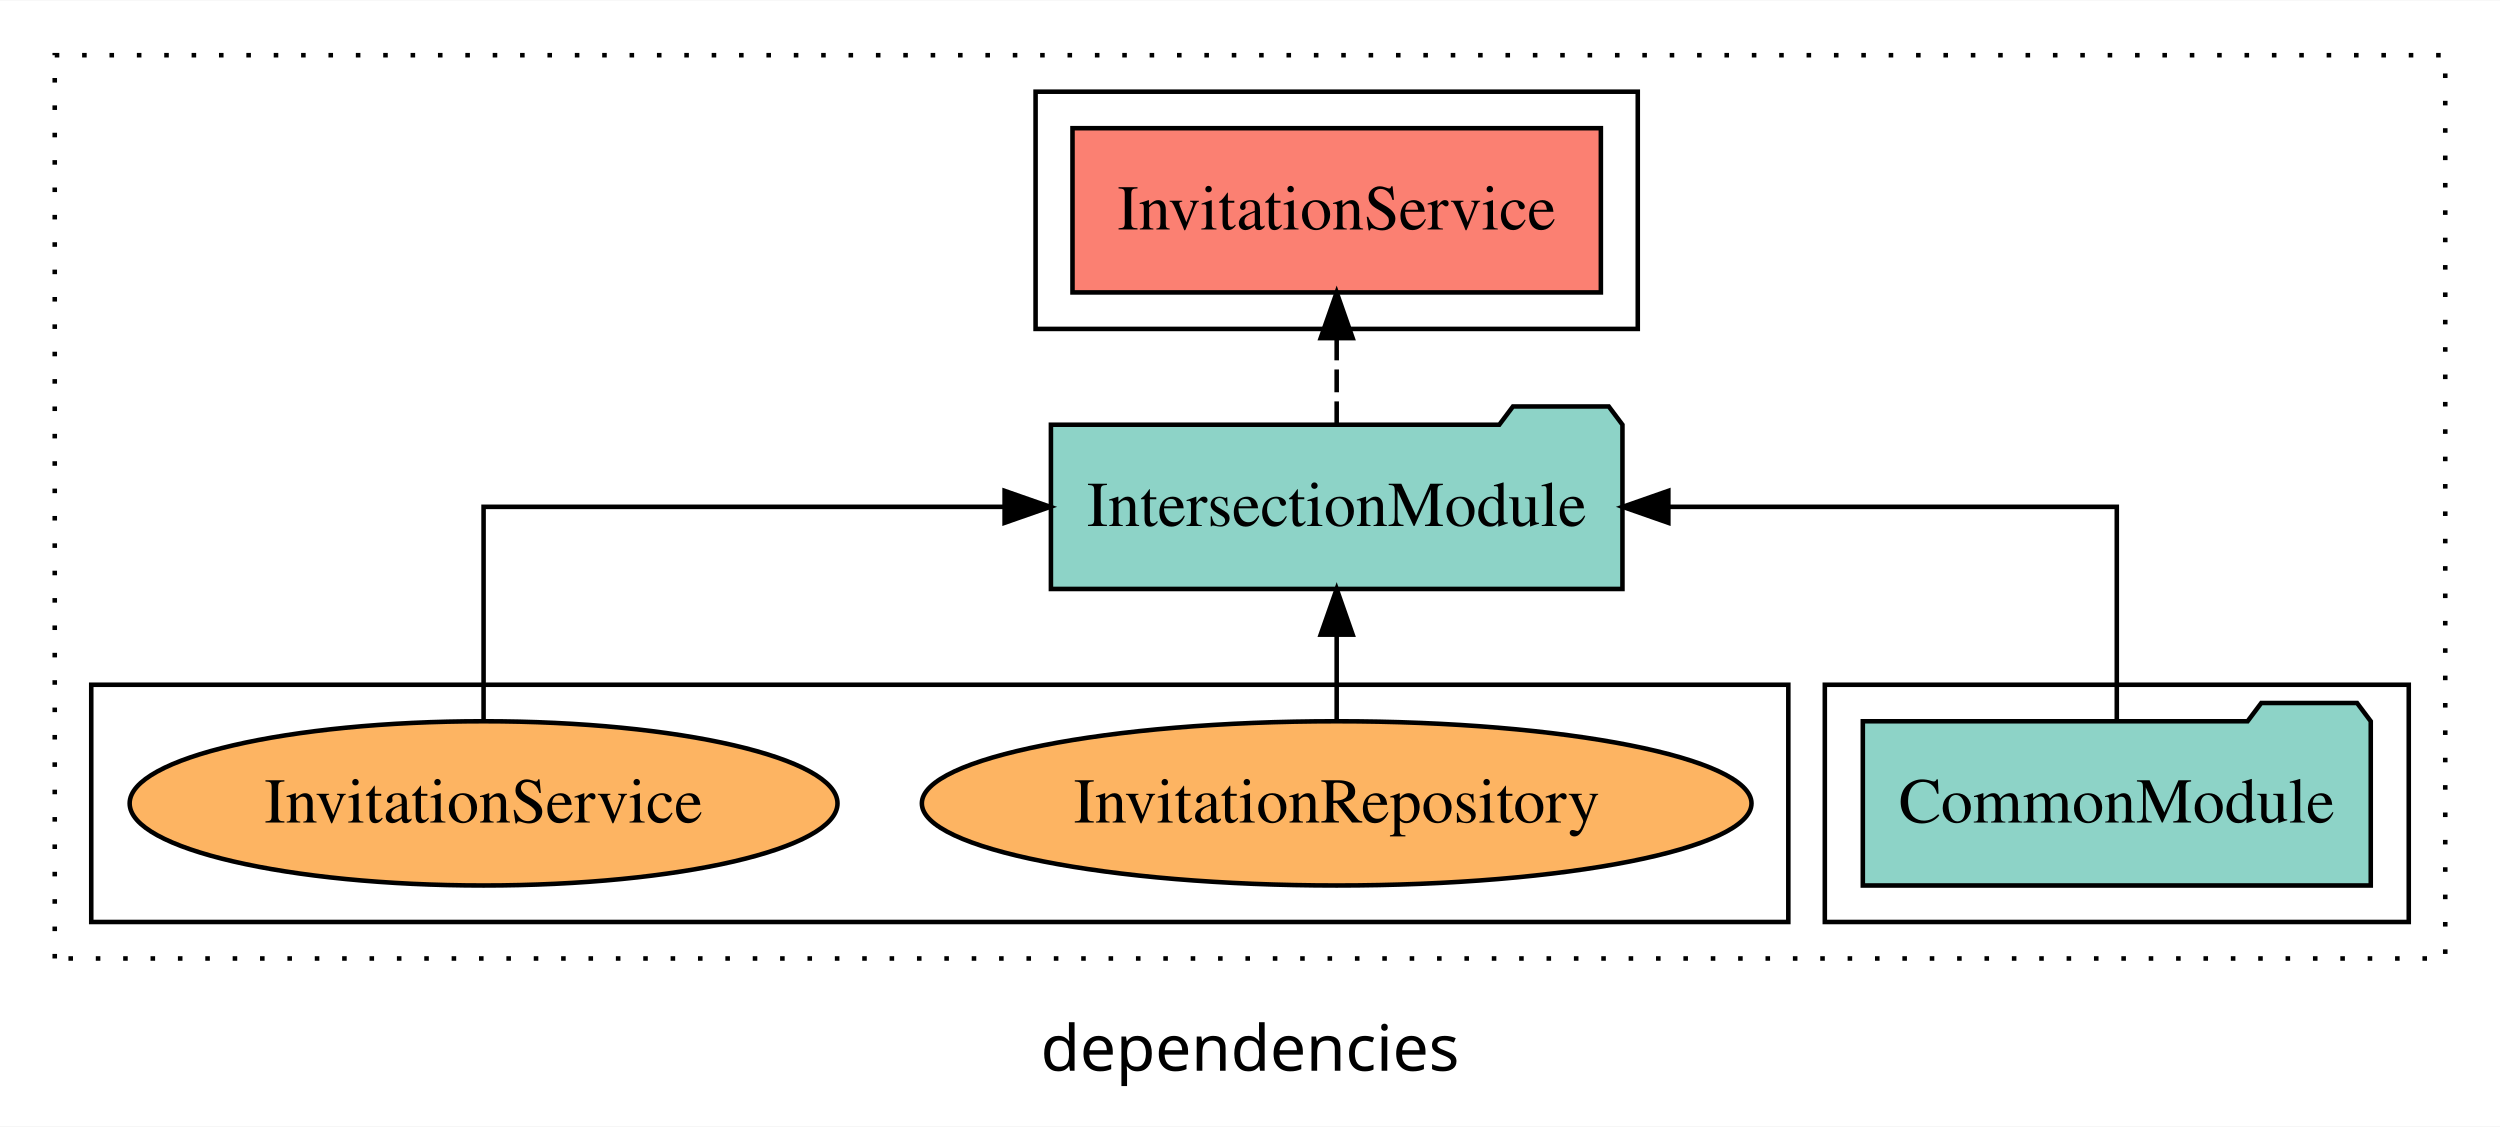
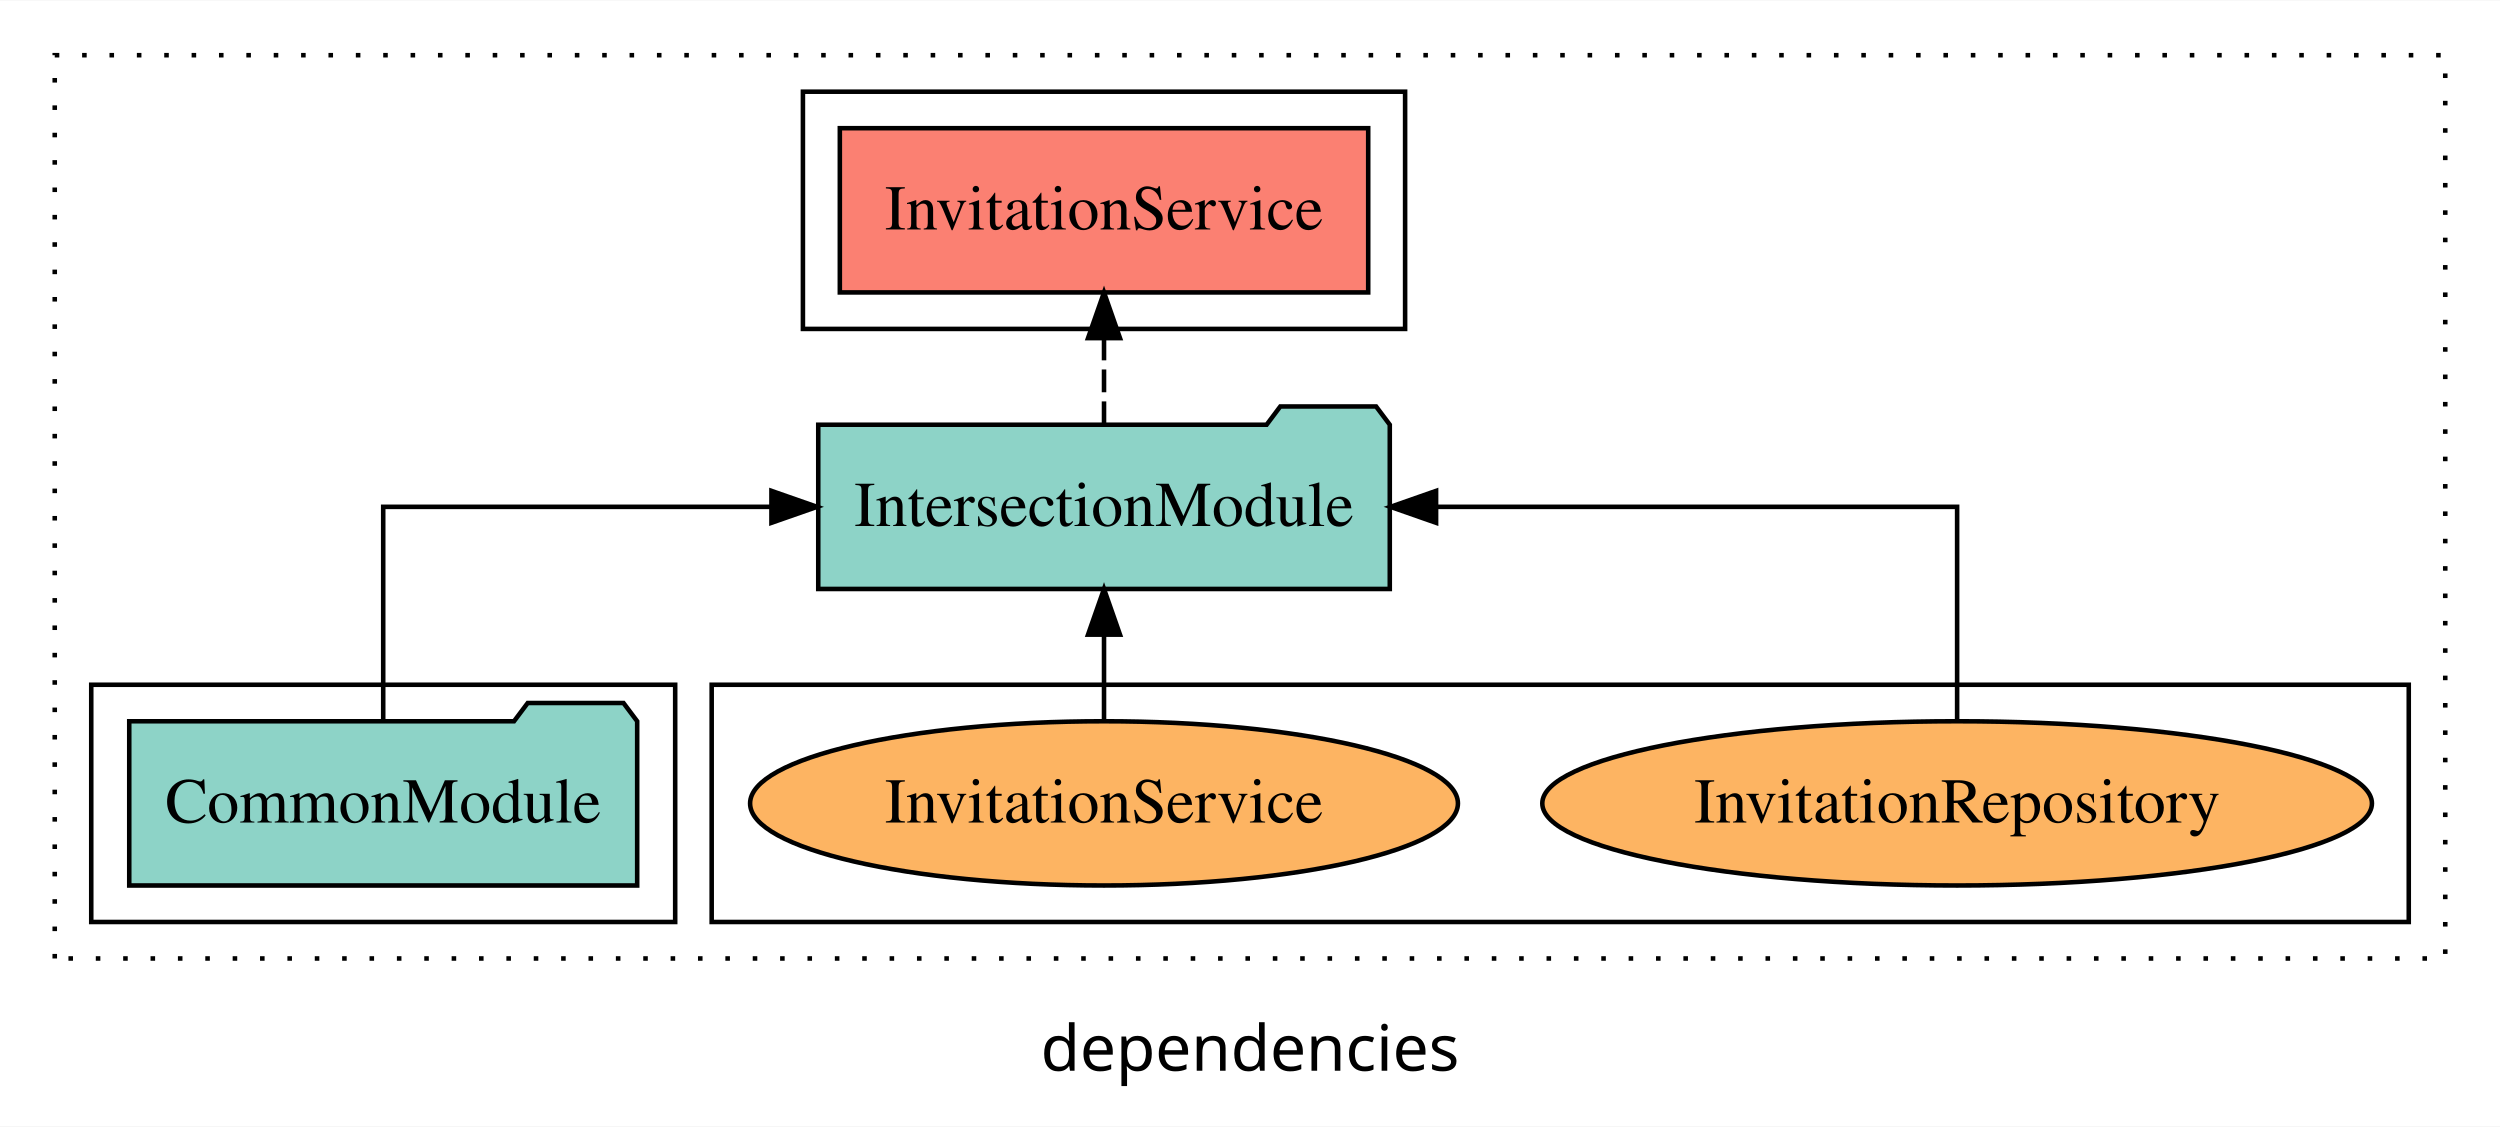
<svg xmlns="http://www.w3.org/2000/svg" width="548pt" height="247pt" viewBox="0.00 0.00 548.00 246.80">
  <g id="graph0" class="graph" transform="scale(1 1) rotate(0) translate(4 242.8)">
    <polygon fill="white" stroke="transparent" points="-4,4 -4,-242.8 544,-242.8 544,4 -4,4" />
    <text text-anchor="middle" x="270" y="-8.2" font-family="sans-serif" font-size="14.00">dependencies</text>
    <g id="clust1" class="cluster">
      <polygon fill="none" stroke="black" stroke-dasharray="1,5" points="8,-32.8 8,-230.8 532,-230.8 532,-32.8 8,-32.8" />
    </g>
    <g id="clust4" class="cluster">
-       <polygon fill="none" stroke="black" points="223,-170.8 223,-222.8 355,-222.8 355,-170.8 223,-170.8" />
+       <polygon fill="none" stroke="black" points="172,-170.8 172,-222.8 304,-222.8 304,-170.8 172,-170.8" />
+     </g>
+     <g id="clust6" class="cluster">
+       <polygon fill="none" stroke="black" points="152,-40.8 152,-92.8 524,-92.8 524,-40.8 152,-40.8" />
    </g>
    <g id="clust3" class="cluster">
-       <polygon fill="none" stroke="black" points="396,-40.8 396,-92.8 524,-92.8 524,-40.8 396,-40.8" />
-     </g>
-     <g id="clust6" class="cluster">
-       <polygon fill="none" stroke="black" points="16,-40.8 16,-92.8 388,-92.8 388,-40.8 16,-40.8" />
+       <polygon fill="none" stroke="black" points="16,-40.8 16,-92.8 144,-92.8 144,-40.8 16,-40.8" />
    </g>
    <g id="node1" class="node">
-       <polygon fill="#8dd3c7" stroke="black" points="515.67,-84.8 512.67,-88.8 491.67,-88.8 488.67,-84.8 404.33,-84.8 404.33,-48.8 515.67,-48.8 515.67,-84.8" />
-       <text text-anchor="middle" x="460" y="-62.6" font-family="Times,serif" font-size="14.00">CommonModule</text>
+       <polygon fill="#8dd3c7" stroke="black" points="135.67,-84.8 132.67,-88.8 111.67,-88.8 108.67,-84.8 24.33,-84.8 24.33,-48.8 135.67,-48.8 135.67,-84.8" />
+       <text text-anchor="middle" x="80" y="-62.6" font-family="Times,serif" font-size="14.00">CommonModule</text>
    </g>
    <g id="node2" class="node">
-       <polygon fill="#8dd3c7" stroke="black" points="351.64,-149.8 348.64,-153.8 327.64,-153.8 324.64,-149.8 226.36,-149.8 226.36,-113.8 351.64,-113.8 351.64,-149.8" />
-       <text text-anchor="middle" x="289" y="-127.6" font-family="Times,serif" font-size="14.00">IntersectionModule</text>
+       <polygon fill="#8dd3c7" stroke="black" points="300.64,-149.8 297.64,-153.8 276.64,-153.8 273.64,-149.8 175.36,-149.8 175.36,-113.8 300.64,-113.8 300.64,-149.8" />
+       <text text-anchor="middle" x="238" y="-127.6" font-family="Times,serif" font-size="14.00">IntersectionModule</text>
    </g>
    <g id="edge1" class="edge">
-       <path fill="none" stroke="black" d="M460,-84.91C460,-104.14 460,-131.8 460,-131.8 460,-131.8 361.7,-131.8 361.7,-131.8" />
-       <polygon fill="black" stroke="black" points="361.7,-128.3 351.7,-131.8 361.7,-135.3 361.7,-128.3" />
+       <path fill="none" stroke="black" d="M80,-84.91C80,-104.14 80,-131.8 80,-131.8 80,-131.8 165.1,-131.8 165.1,-131.8" />
+       <polygon fill="black" stroke="black" points="165.1,-135.3 175.1,-131.8 165.1,-128.3 165.1,-135.3" />
    </g>
    <g id="node3" class="node">
-       <polygon fill="#fb8072" stroke="black" points="346.91,-214.8 231.09,-214.8 231.09,-178.8 346.91,-178.8 346.91,-214.8" />
-       <text text-anchor="middle" x="289" y="-192.6" font-family="Times,serif" font-size="14.00">InvitationService </text>
+       <polygon fill="#fb8072" stroke="black" points="295.91,-214.8 180.09,-214.8 180.09,-178.8 295.91,-178.8 295.91,-214.8" />
+       <text text-anchor="middle" x="238" y="-192.6" font-family="Times,serif" font-size="14.00">InvitationService </text>
    </g>
    <g id="edge2" class="edge">
-       <path fill="none" stroke="black" stroke-dasharray="5,2" d="M289,-149.91C289,-149.91 289,-168.79 289,-168.79" />
-       <polygon fill="black" stroke="black" points="285.5,-168.79 289,-178.79 292.5,-168.79 285.5,-168.79" />
+       <path fill="none" stroke="black" stroke-dasharray="5,2" d="M238,-149.91C238,-149.91 238,-168.79 238,-168.79" />
+       <polygon fill="black" stroke="black" points="234.5,-168.79 238,-178.79 241.5,-168.79 234.5,-168.79" />
    </g>
    <g id="node4" class="node">
-       <ellipse fill="#fdb462" stroke="black" cx="289" cy="-66.8" rx="90.93" ry="18" />
-       <text text-anchor="middle" x="289" y="-62.6" font-family="Times,serif" font-size="14.00">InvitationRepository</text>
+       <ellipse fill="#fdb462" stroke="black" cx="425" cy="-66.8" rx="90.93" ry="18" />
+       <text text-anchor="middle" x="425" y="-62.6" font-family="Times,serif" font-size="14.00">InvitationRepository</text>
    </g>
    <g id="edge3" class="edge">
-       <path fill="none" stroke="black" d="M289,-84.91C289,-84.91 289,-103.79 289,-103.79" />
-       <polygon fill="black" stroke="black" points="285.5,-103.79 289,-113.79 292.5,-103.79 285.5,-103.79" />
+       <path fill="none" stroke="black" d="M425,-84.91C425,-104.14 425,-131.8 425,-131.8 425,-131.8 310.79,-131.8 310.79,-131.8" />
+       <polygon fill="black" stroke="black" points="310.79,-128.3 300.79,-131.8 310.79,-135.3 310.79,-128.3" />
    </g>
    <g id="node5" class="node">
-       <ellipse fill="#fdb462" stroke="black" cx="102" cy="-66.8" rx="77.58" ry="18" />
-       <text text-anchor="middle" x="102" y="-62.6" font-family="Times,serif" font-size="14.00">InvitationService</text>
+       <ellipse fill="#fdb462" stroke="black" cx="238" cy="-66.8" rx="77.58" ry="18" />
+       <text text-anchor="middle" x="238" y="-62.6" font-family="Times,serif" font-size="14.00">InvitationService</text>
    </g>
    <g id="edge4" class="edge">
-       <path fill="none" stroke="black" d="M102,-84.91C102,-104.14 102,-131.8 102,-131.8 102,-131.8 216.21,-131.8 216.21,-131.8" />
-       <polygon fill="black" stroke="black" points="216.21,-135.3 226.21,-131.8 216.21,-128.3 216.21,-135.3" />
+       <path fill="none" stroke="black" d="M238,-84.91C238,-84.91 238,-103.79 238,-103.79" />
+       <polygon fill="black" stroke="black" points="234.5,-103.79 238,-113.79 241.5,-103.79 234.5,-103.79" />
    </g>
  </g>
</svg>
